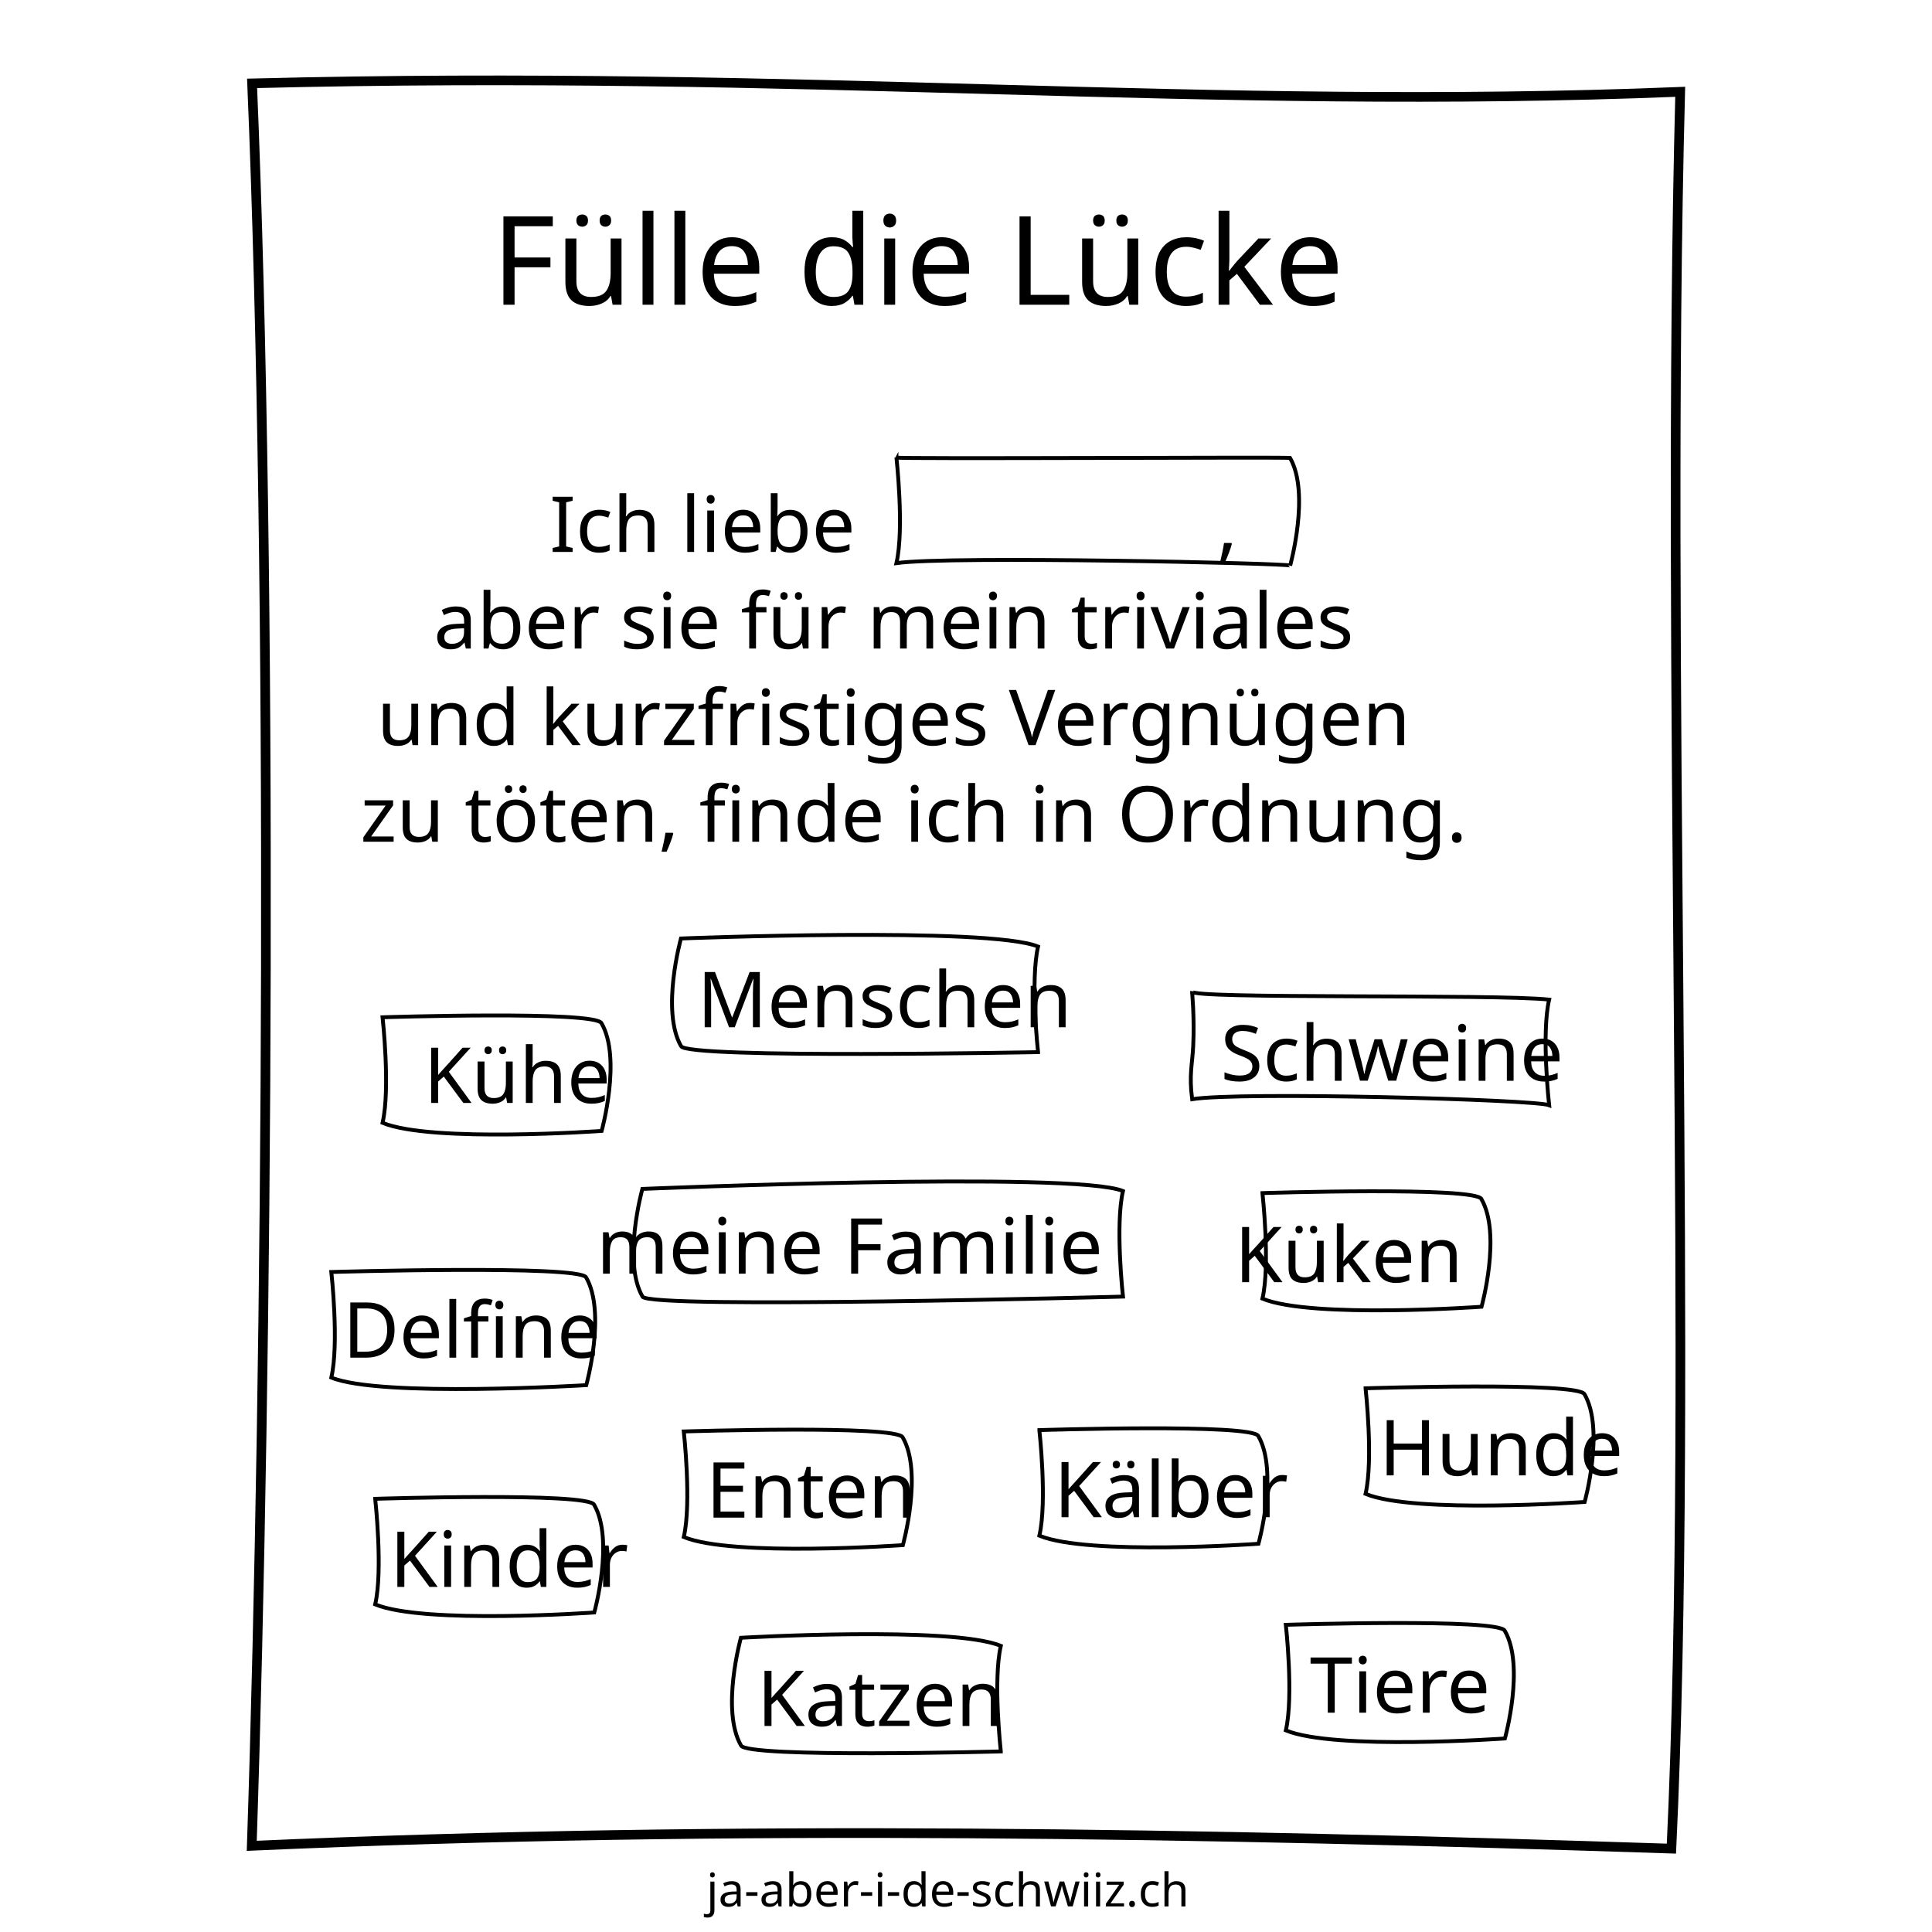
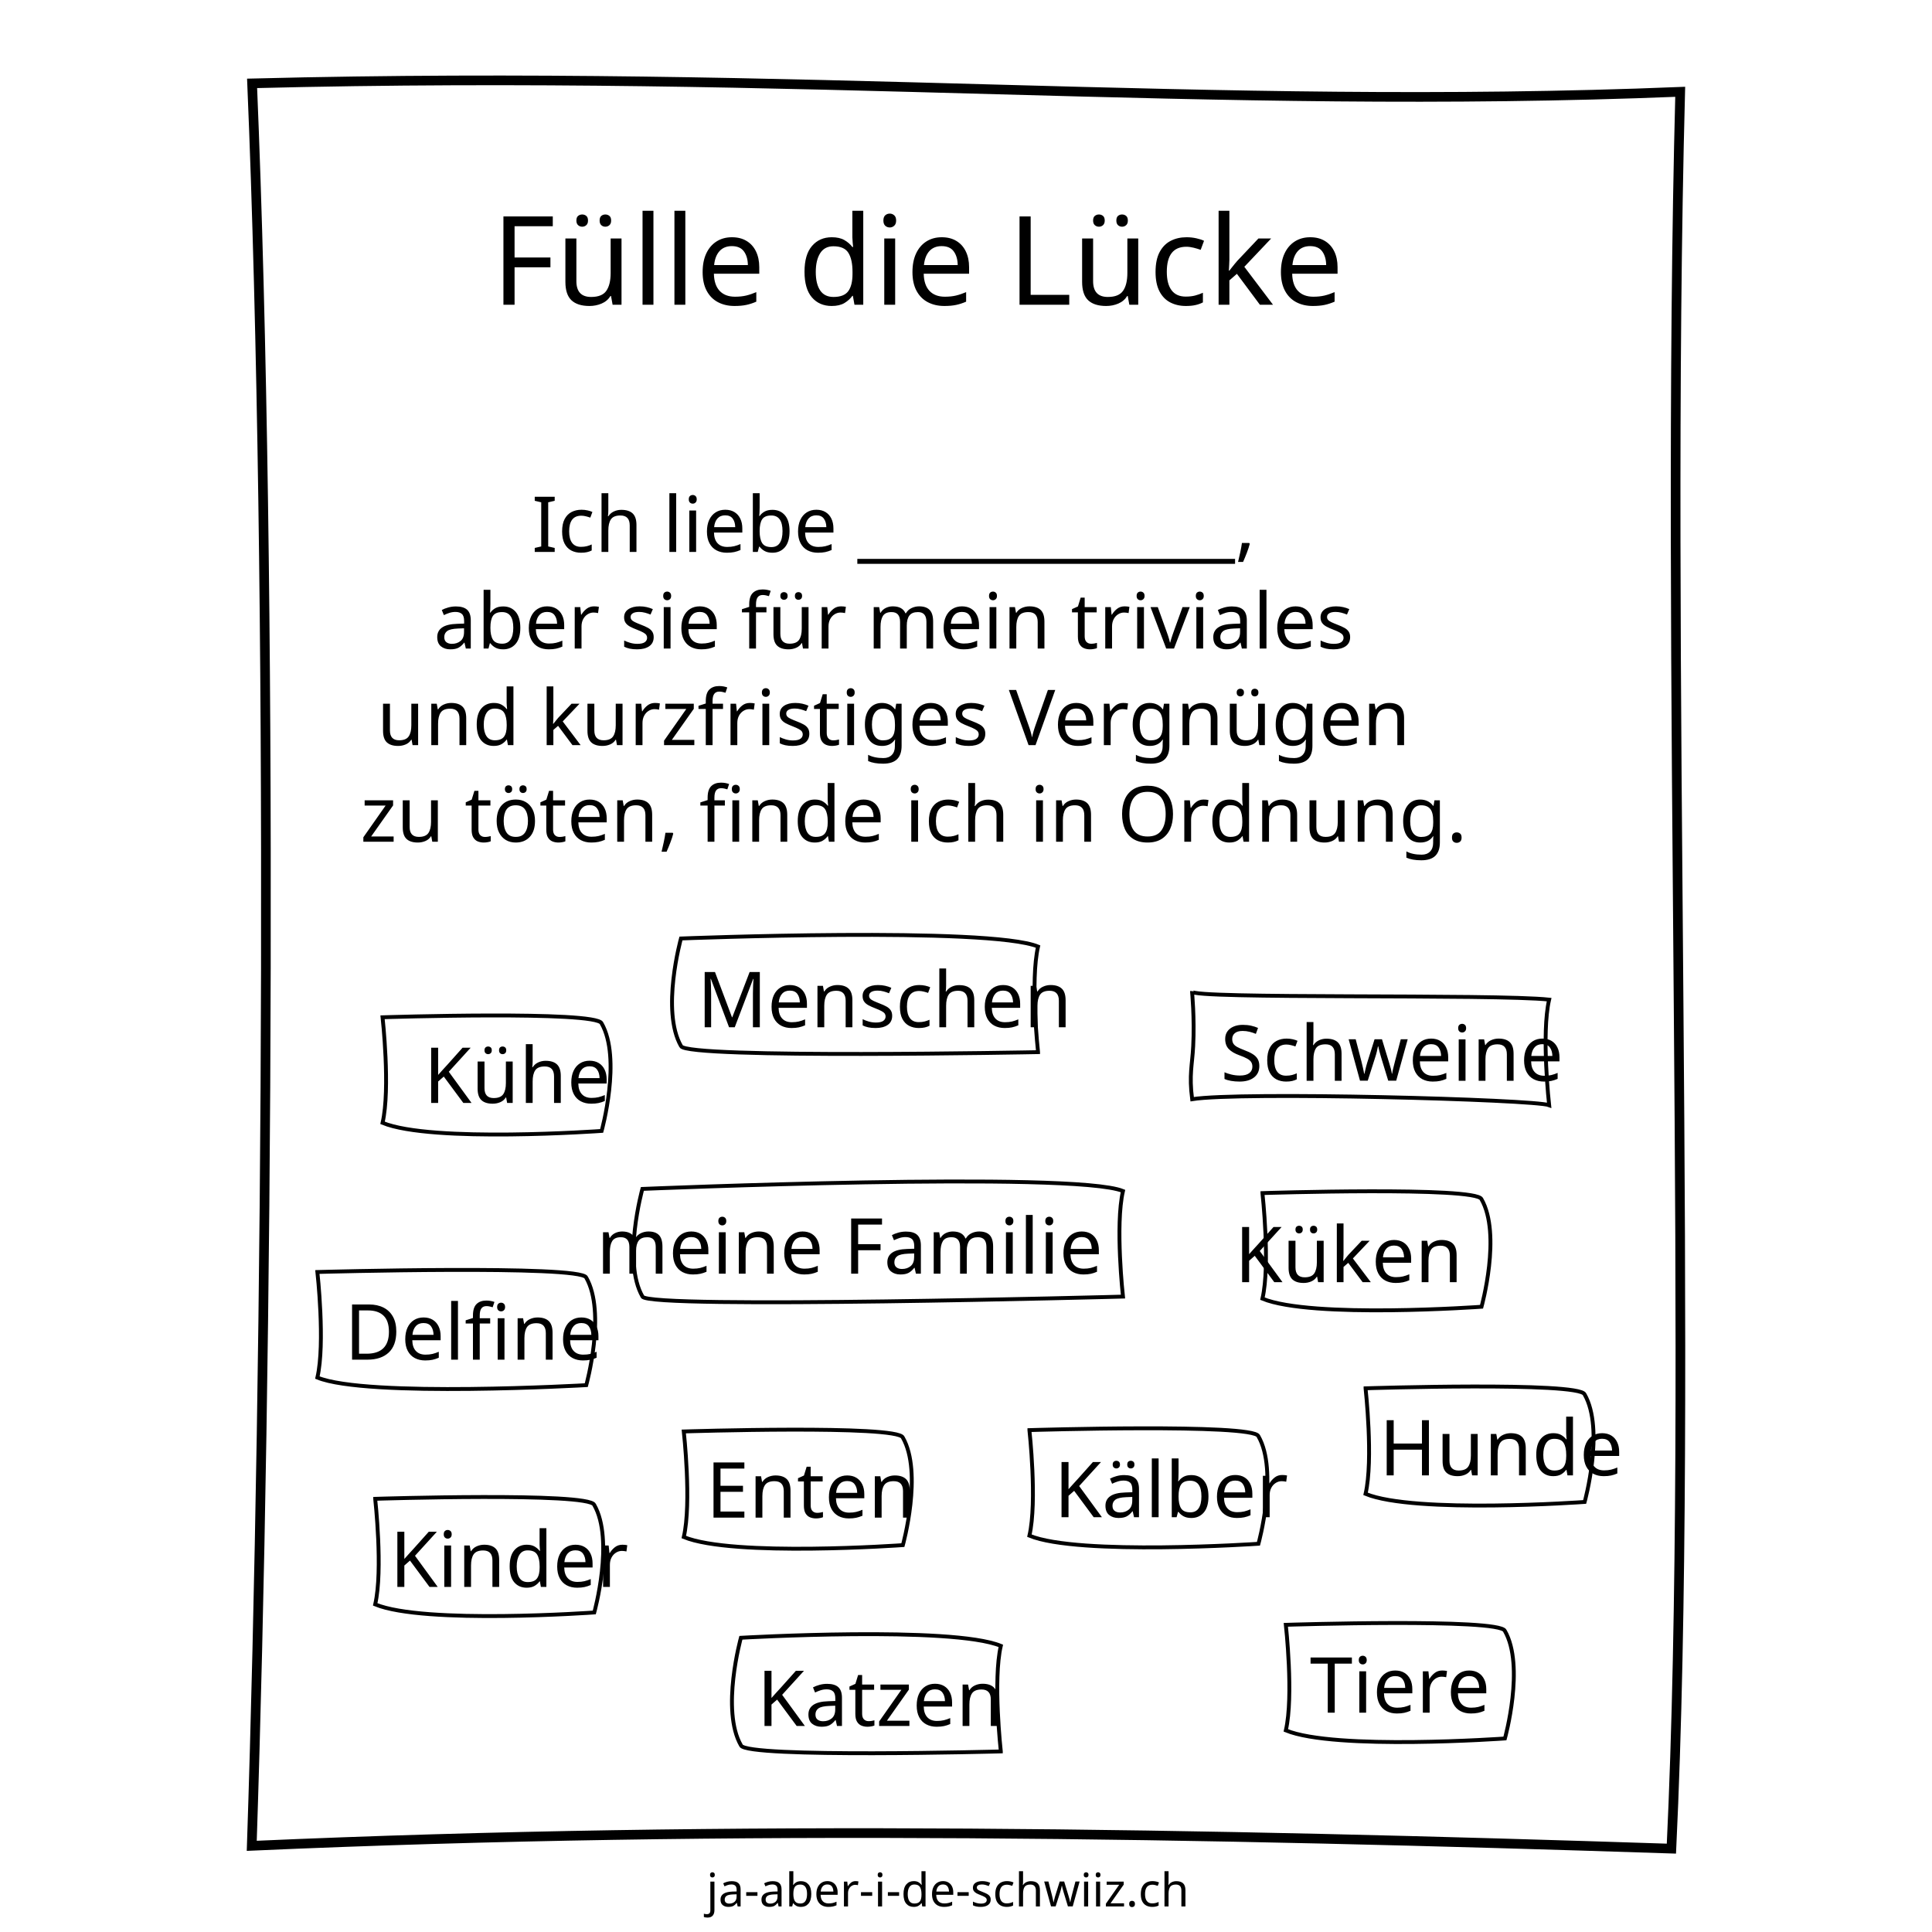
<svg xmlns="http://www.w3.org/2000/svg" width="1e3" height="1e3" version="1.1" viewBox="0 0 1e3 1e3" id="svg90">
  <defs id="defs94" />
  <style id="style2">text { 
    font-family:'MJ Handwriting';
}</style>
  <text xml:space="preserve" style="font-size:24px;line-height:1.25;text-align:center;text-anchor:middle" x="499.935" y="986.768" id="text1495">
    <tspan id="tspan1493" x="499.935" y="986.768">ja-aber-i-de-schwiiz.ch</tspan>
  </text>
  <g fill="none" stroke="#000000" stroke-width="5px" id="g1097" />
  <g transform="translate(309.1046,7.88521)" id="g24-8-5" />
  <path style="fill:none;fill-opacity:1;stroke:#000000;stroke-width:5;stroke-linecap:butt;stroke-linejoin:miter;stroke-miterlimit:4;stroke-dasharray:none;stroke-opacity:1" d="M 130.487,43.147 C 417.816,35.833 625.337,57.403 869.669,47.521 861.887,343.518 876.781,711.363 865.118,956.849 624.412,948.96 381.896,944.24 130.31,955.391 138.71,702.441 141.329,301.595 130.487,43.147 Z" id="path10268" />
-   <text xml:space="preserve" style="font-size:40px;line-height:1.25;font-family:'MJ Handwriting';-inkscape-font-specification:'MJ Handwriting';text-align:start;text-anchor:start" x="677.938" y="886.491" id="text15509">
+   <text xml:space="preserve" style="font-size:40px;line-height:1.25;text-align:start;text-anchor:start" x="677.938" y="886.491" id="text15509">
    <tspan id="tspan15507" x="677.938" y="886.491">Tiere</tspan>
  </text>
-   <text xml:space="preserve" style="font-size:40px;line-height:1.25;font-family:'MJ Handwriting';-inkscape-font-specification:'MJ Handwriting';text-align:start;text-anchor:start" x="360.87" y="531.696" id="text22813">
+   <text xml:space="preserve" style="font-size:40px;line-height:1.25;text-align:start;text-anchor:start" x="360.87" y="531.696" id="text22813">
    <tspan id="tspan22811" x="360.87" y="531.696">Menschen</tspan>
  </text>
-   <text xml:space="preserve" style="font-size:40px;line-height:1.25;font-family:'MJ Handwriting';-inkscape-font-specification:'MJ Handwriting';text-align:start;text-anchor:start" x="391.836" y="893.353" id="text24203">
+   <text xml:space="preserve" style="font-size:40px;line-height:1.25;text-align:start;text-anchor:start" x="391.836" y="893.353" id="text24203">
    <tspan id="tspan24201" x="391.836" y="893.353">Katzen</tspan>
  </text>
-   <text xml:space="preserve" style="font-size:40px;line-height:1.25;font-family:'MJ Handwriting';-inkscape-font-specification:'MJ Handwriting';text-align:start;text-anchor:start" x="219.294" y="570.871" id="text28689">
+   <text xml:space="preserve" style="font-size:40px;line-height:1.25;text-align:start;text-anchor:start" x="219.294" y="570.871" id="text28689">
    <tspan id="tspan28687" x="219.294" y="570.871">Kühe</tspan>
  </text>
-   <text xml:space="preserve" style="font-size:40px;line-height:1.25;font-family:'MJ Handwriting';-inkscape-font-specification:'MJ Handwriting';text-align:start;text-anchor:start" x="365.441" y="785.529" id="text30673">
+   <text xml:space="preserve" style="font-size:40px;line-height:1.25;text-align:start;text-anchor:start" x="365.441" y="785.529" id="text30673">
    <tspan id="tspan30671" x="365.441" y="785.529">Enten</tspan>
  </text>
-   <text xml:space="preserve" style="font-size:40px;line-height:1.25;font-family:'MJ Handwriting';-inkscape-font-specification:'MJ Handwriting';text-align:start;text-anchor:start" x="713.882" y="763.655" id="text32129">
+   <text xml:space="preserve" style="font-size:40px;line-height:1.25;text-align:start;text-anchor:start" x="713.882" y="763.655" id="text32129">
    <tspan id="tspan32127" x="713.882" y="763.655">Hunde</tspan>
  </text>
-   <text xml:space="preserve" style="font-size:40px;line-height:1.25;font-family:'MJ Handwriting';-inkscape-font-specification:'MJ Handwriting';text-align:center;text-anchor:middle" x="631.748" y="559.413" id="text35223">
+   <text xml:space="preserve" style="font-size:40px;line-height:1.25;text-align:center;text-anchor:middle" x="631.748" y="559.413" id="text35223">
    <tspan id="tspan35221" x="631.748" y="559.413" style="text-align:start;text-anchor:start">Schweine</tspan>
  </text>
-   <text xml:space="preserve" style="font-size:40px;line-height:1.25;font-family:'MJ Handwriting';-inkscape-font-specification:'MJ Handwriting';text-align:start;text-anchor:start" x="201.802" y="821.387" id="text41556">
+   <text xml:space="preserve" style="font-size:40px;line-height:1.25;text-align:start;text-anchor:start" x="201.802" y="821.387" id="text41556">
    <tspan id="tspan41554" x="201.802" y="821.387">Kinder</tspan>
  </text>
  <path style="fill:none;stroke:#000000;stroke-width:2;stroke-linecap:butt;stroke-linejoin:miter;stroke-miterlimit:4;stroke-dasharray:none;stroke-opacity:1" d="m 198.011,526.541 c 0,0 4.11,36.926 0,54.639 25.341,10.469 113.402,4.186 113.402,4.186 0,0 10.434,-37.508 -0.062,-55.733 -2.866,-6.623 -113.34,-3.093 -113.34,-3.093 z" id="path42067" />
  <path style="fill:none;stroke:#000000;stroke-width:2;stroke-linecap:butt;stroke-linejoin:miter;stroke-miterlimit:4;stroke-dasharray:none;stroke-opacity:1" d="m 353.923,740.927 c 0,0 4.11,36.926 0,54.639 25.341,10.469 113.402,4.186 113.402,4.186 0,0 10.434,-37.508 -0.062,-55.733 -2.866,-6.623 -113.34,-3.093 -113.34,-3.093 z" id="path42067-2" />
-   <text xml:space="preserve" style="font-size:40px;line-height:1.25;font-family:'MJ Handwriting';-inkscape-font-specification:'MJ Handwriting';text-align:start;text-anchor:start" x="177.447" y="702.728" id="text30673-1">
-     <tspan id="tspan30671-5" x="177.447" y="702.728">Delfine</tspan>
+   <text xml:space="preserve" style="font-size:40px;line-height:1.25;text-align:start;text-anchor:start" x="178.354" y="703.759" id="text30673-1">
+     <tspan id="tspan30671-5" x="178.354" y="703.759">Delfine</tspan>
  </text>
-   <path style="fill:none;stroke:#000000;stroke-width:2;stroke-linecap:butt;stroke-linejoin:miter;stroke-miterlimit:4;stroke-dasharray:none;stroke-opacity:1" d="m 171.492,658.383 c 0,0 4.11,36.926 0,54.639 25.341,10.469 131.959,3.929 131.959,3.929 0,0 10.434,-37.508 -0.062,-55.733 -2.866,-6.623 -131.896,-2.835 -131.896,-2.835 z" id="path42067-2-6" />
+   <path style="fill:none;stroke:#000000;stroke-width:2;stroke-linecap:butt;stroke-linejoin:miter;stroke-miterlimit:4;stroke-dasharray:none;stroke-opacity:1" d="m 164.276,658.383 c 0,0 4.11,36.926 0,54.639 25.341,10.469 139.175,3.929 139.175,3.929 0,0 10.434,-37.508 -0.062,-55.733 -2.866,-6.623 -139.113,-2.835 -139.113,-2.835 z" id="path42067-2-6" />
  <path style="fill:none;stroke:#000000;stroke-width:2;stroke-linecap:butt;stroke-linejoin:miter;stroke-miterlimit:4;stroke-dasharray:none;stroke-opacity:1" d="m 194.197,775.787 c 0,0 4.11,36.926 0,54.639 25.341,10.469 113.402,4.186 113.402,4.186 0,0 10.434,-37.508 -0.062,-55.733 -2.866,-6.623 -113.34,-3.093 -113.34,-3.093 z" id="path42067-28" />
  <path style="fill:none;stroke:#000000;stroke-width:2;stroke-linecap:butt;stroke-linejoin:miter;stroke-miterlimit:4;stroke-dasharray:none;stroke-opacity:1" d="m 706.81,718.586 c 0,0 4.11,36.926 0,54.639 25.341,10.469 113.402,4.186 113.402,4.186 0,0 10.434,-37.508 -0.062,-55.733 -2.866,-6.623 -113.34,-3.093 -113.34,-3.093 z" id="path42067-21" />
-   <text xml:space="preserve" style="font-size:40px;line-height:1.25;font-family:'MJ Handwriting';-inkscape-font-specification:'MJ Handwriting';text-align:center;text-anchor:middle" x="713.71" y="663.645" id="text32129-6">
+   <text xml:space="preserve" style="font-size:40px;line-height:1.25;text-align:center;text-anchor:middle" x="713.71" y="663.645" id="text32129-6">
    <tspan id="tspan32127-6" x="713.71" y="663.645">Küken</tspan>
  </text>
  <path style="fill:none;stroke:#000000;stroke-width:2;stroke-linecap:butt;stroke-linejoin:miter;stroke-miterlimit:4;stroke-dasharray:none;stroke-opacity:1" d="m 653.437,617.545 c 0,0 4.11,36.926 0,54.639 25.341,10.469 113.402,4.186 113.402,4.186 0,0 10.434,-37.508 -0.062,-55.733 -2.866,-6.623 -113.34,-3.093 -113.34,-3.093 z" id="path42067-21-7" />
  <path style="fill:none;stroke:#000000;stroke-width:2;stroke-linecap:butt;stroke-linejoin:miter;stroke-miterlimit:4;stroke-dasharray:none;stroke-opacity:1" d="m 665.543,841.005 c 0,0 4.11,36.926 0,54.639 25.341,10.469 113.402,4.186 113.402,4.186 0,0 10.434,-37.508 -0.062,-55.733 -2.866,-6.623 -113.34,-3.093 -113.34,-3.093 z" id="path42067-4" />
  <path style="fill:none;stroke:#000000;stroke-width:2;stroke-linecap:butt;stroke-linejoin:miter;stroke-miterlimit:4;stroke-dasharray:none;stroke-opacity:1" d="m 518.024,906.535 c 0,0 -4.11,-36.926 0,-54.639 -25.341,-10.469 -134.542,-4.186 -134.542,-4.186 0,0 -10.434,37.508 0.062,55.733 2.866,6.623 134.48,3.093 134.48,3.093 z" id="path42067-0" />
  <path style="fill:none;stroke:#000000;stroke-width:2;stroke-linecap:butt;stroke-linejoin:miter;stroke-miterlimit:4;stroke-dasharray:none;stroke-opacity:1" d="m 537.302,544.585 c 0,0 -4.11,-36.926 0,-54.639 -25.341,-10.469 -184.842,-4.186 -184.842,-4.186 0,0 -10.434,37.508 0.062,55.733 2.866,6.623 184.779,3.093 184.779,3.093 z" id="path42067-0-9" />
  <path style="fill:none;stroke:#000000;stroke-width:2;stroke-linecap:butt;stroke-linejoin:miter;stroke-miterlimit:4;stroke-dasharray:none;stroke-opacity:1" d="m 801.832,572.04 c 0,0 -4.11,-36.926 0,-54.639 -27.819,-3.035 -186.176,-0.183 -184.842,-4.186 0,0 1.343,13.514 0.608,28.259 -0.49,9.821 -2.19,14.72 -0.545,27.473 24.313,-4.005 177.065,0.117 184.779,3.093 z" id="path42067-0-9-1" />
  <g id="g58481" transform="translate(-1.030922)">
-     <text xml:space="preserve" style="font-size:40px;line-height:1.25;font-family:'MJ Handwriting';-inkscape-font-specification:'MJ Handwriting';text-align:center;text-anchor:middle" x="499.98" y="285.691" id="text7070">
-       <tspan x="499.98" y="285.691" id="tspan58389">Ich liebe                  ,</tspan>
+     <text xml:space="preserve" style="font-size:40px;line-height:1.25;text-align:center;text-anchor:middle" x="499.98" y="285.691" id="text7070">
+       <tspan x="499.98" y="285.691" id="tspan58389">Ich liebe ___________,</tspan>
      <tspan x="499.98" y="335.691" id="tspan7080">aber sie für mein triviales</tspan>
      <tspan x="499.98" y="385.691" id="tspan9305">und kurzfristiges Vergnügen</tspan>
      <tspan x="499.98" y="435.691" id="tspan9307">zu töten, finde ich in Ordnung.</tspan>
    </text>
-     <path style="fill:none;stroke:#000000;stroke-width:2;stroke-linecap:butt;stroke-linejoin:miter;stroke-miterlimit:4;stroke-dasharray:none;stroke-opacity:1" d="m 465.023,236.834 c 0,0 4.11,36.926 0,54.639 26.934,-3.875 203.926,0.096 203.795,1.27 0,0 10.434,-37.508 -0.062,-55.733 -7.488,-0.46 -204.334,0.625 -203.733,-0.177 z" id="path42067-7-0" />
  </g>
-   <text xml:space="preserve" style="font-size:64px;line-height:1.25;font-family:'MJ Handwriting';-inkscape-font-specification:'MJ Handwriting';text-align:center;text-anchor:middle" x="499.936" y="157.732" id="text51205">
+   <text xml:space="preserve" style="font-size:64px;line-height:1.25;text-align:center;text-anchor:middle" x="499.936" y="157.732" id="text51205">
    <tspan id="tspan51203" x="499.936" y="157.732" style="font-size:64px">Fülle die Lücke</tspan>
  </text>
-   <text xml:space="preserve" style="font-size:40px;line-height:1.25;font-family:'MJ Handwriting';-inkscape-font-specification:'MJ Handwriting';text-align:center;text-anchor:middle" x="455.364" y="659.257" id="text22813-1">
+   <text xml:space="preserve" style="font-size:40px;line-height:1.25;text-align:center;text-anchor:middle" x="455.364" y="659.257" id="text22813-1">
    <tspan id="tspan22811-1" x="455.364" y="659.257">meine Familie</tspan>
  </text>
  <path style="fill:none;stroke:#000000;stroke-width:2;stroke-linecap:butt;stroke-linejoin:miter;stroke-miterlimit:4;stroke-dasharray:none;stroke-opacity:1" d="m 581.252,671.115 c 0,0 -4.11,-36.926 0,-54.639 -25.341,-10.469 -248.759,-1.093 -248.759,-1.093 0,0 -10.434,37.508 0.062,55.733 2.866,6.623 248.697,0 248.697,0 z" id="path42067-0-9-2" />
-   <text xml:space="preserve" style="font-size:40px;line-height:1.25;font-family:'MJ Handwriting';-inkscape-font-specification:'MJ Handwriting';text-align:start;text-anchor:start" x="545.575" y="785.294" id="text32129-8">
+   <text xml:space="preserve" style="font-size:40px;line-height:1.25;text-align:start;text-anchor:start" x="545.575" y="785.294" id="text32129-8">
    <tspan id="tspan32127-8" x="545.575" y="785.294">Kälber</tspan>
  </text>
-   <path style="fill:none;stroke:#000000;stroke-width:2;stroke-linecap:butt;stroke-linejoin:miter;stroke-miterlimit:4;stroke-dasharray:none;stroke-opacity:1" d="m 537.973,740.225 c 0,0 4.11,36.926 0,54.639 25.341,10.469 113.402,4.186 113.402,4.186 0,0 10.434,-37.508 -0.062,-55.733 -2.866,-6.623 -113.34,-3.093 -113.34,-3.093 z" id="path42067-21-8" />
+   <path style="fill:none;stroke:#000000;stroke-width:2;stroke-linecap:butt;stroke-linejoin:miter;stroke-miterlimit:4;stroke-dasharray:none;stroke-opacity:1" d="m 532.818,740.225 c 0,0 4.11,36.926 0,54.639 25.341,10.469 118.557,4.186 118.557,4.186 0,0 10.434,-37.508 -0.062,-55.733 -2.866,-6.623 -118.494,-3.093 -118.494,-3.093 z" id="path42067-21-8" />
</svg>
